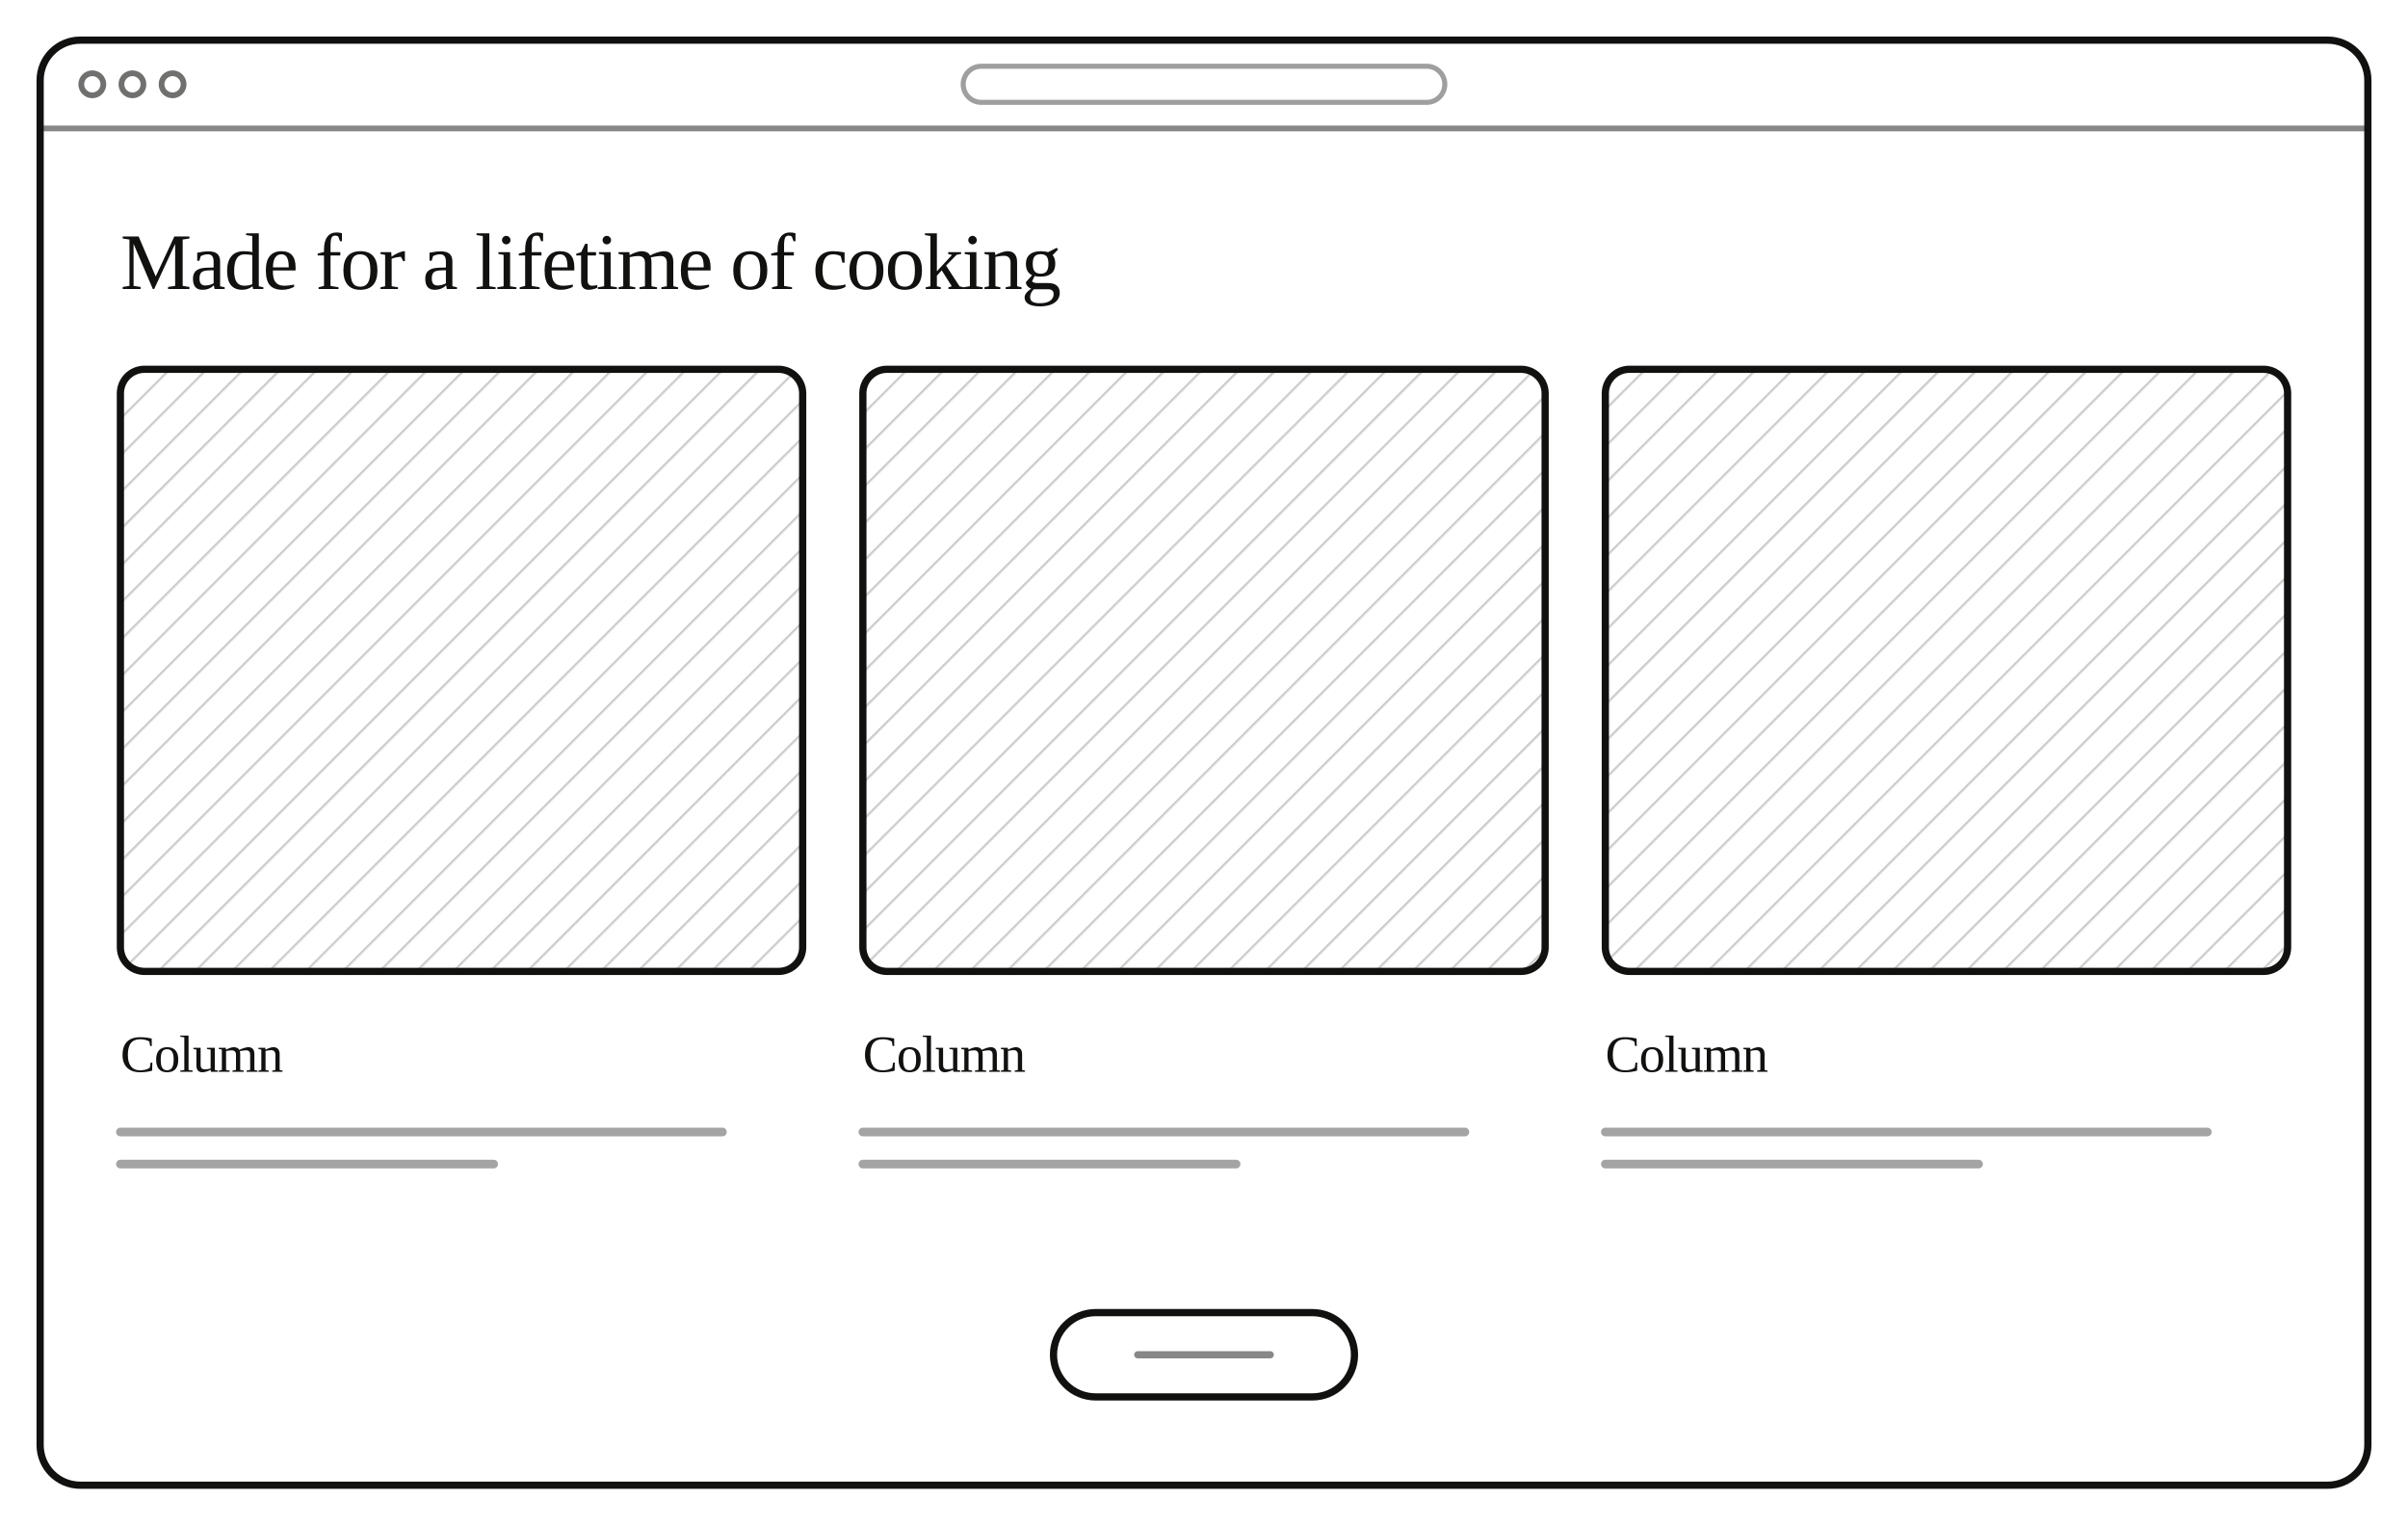
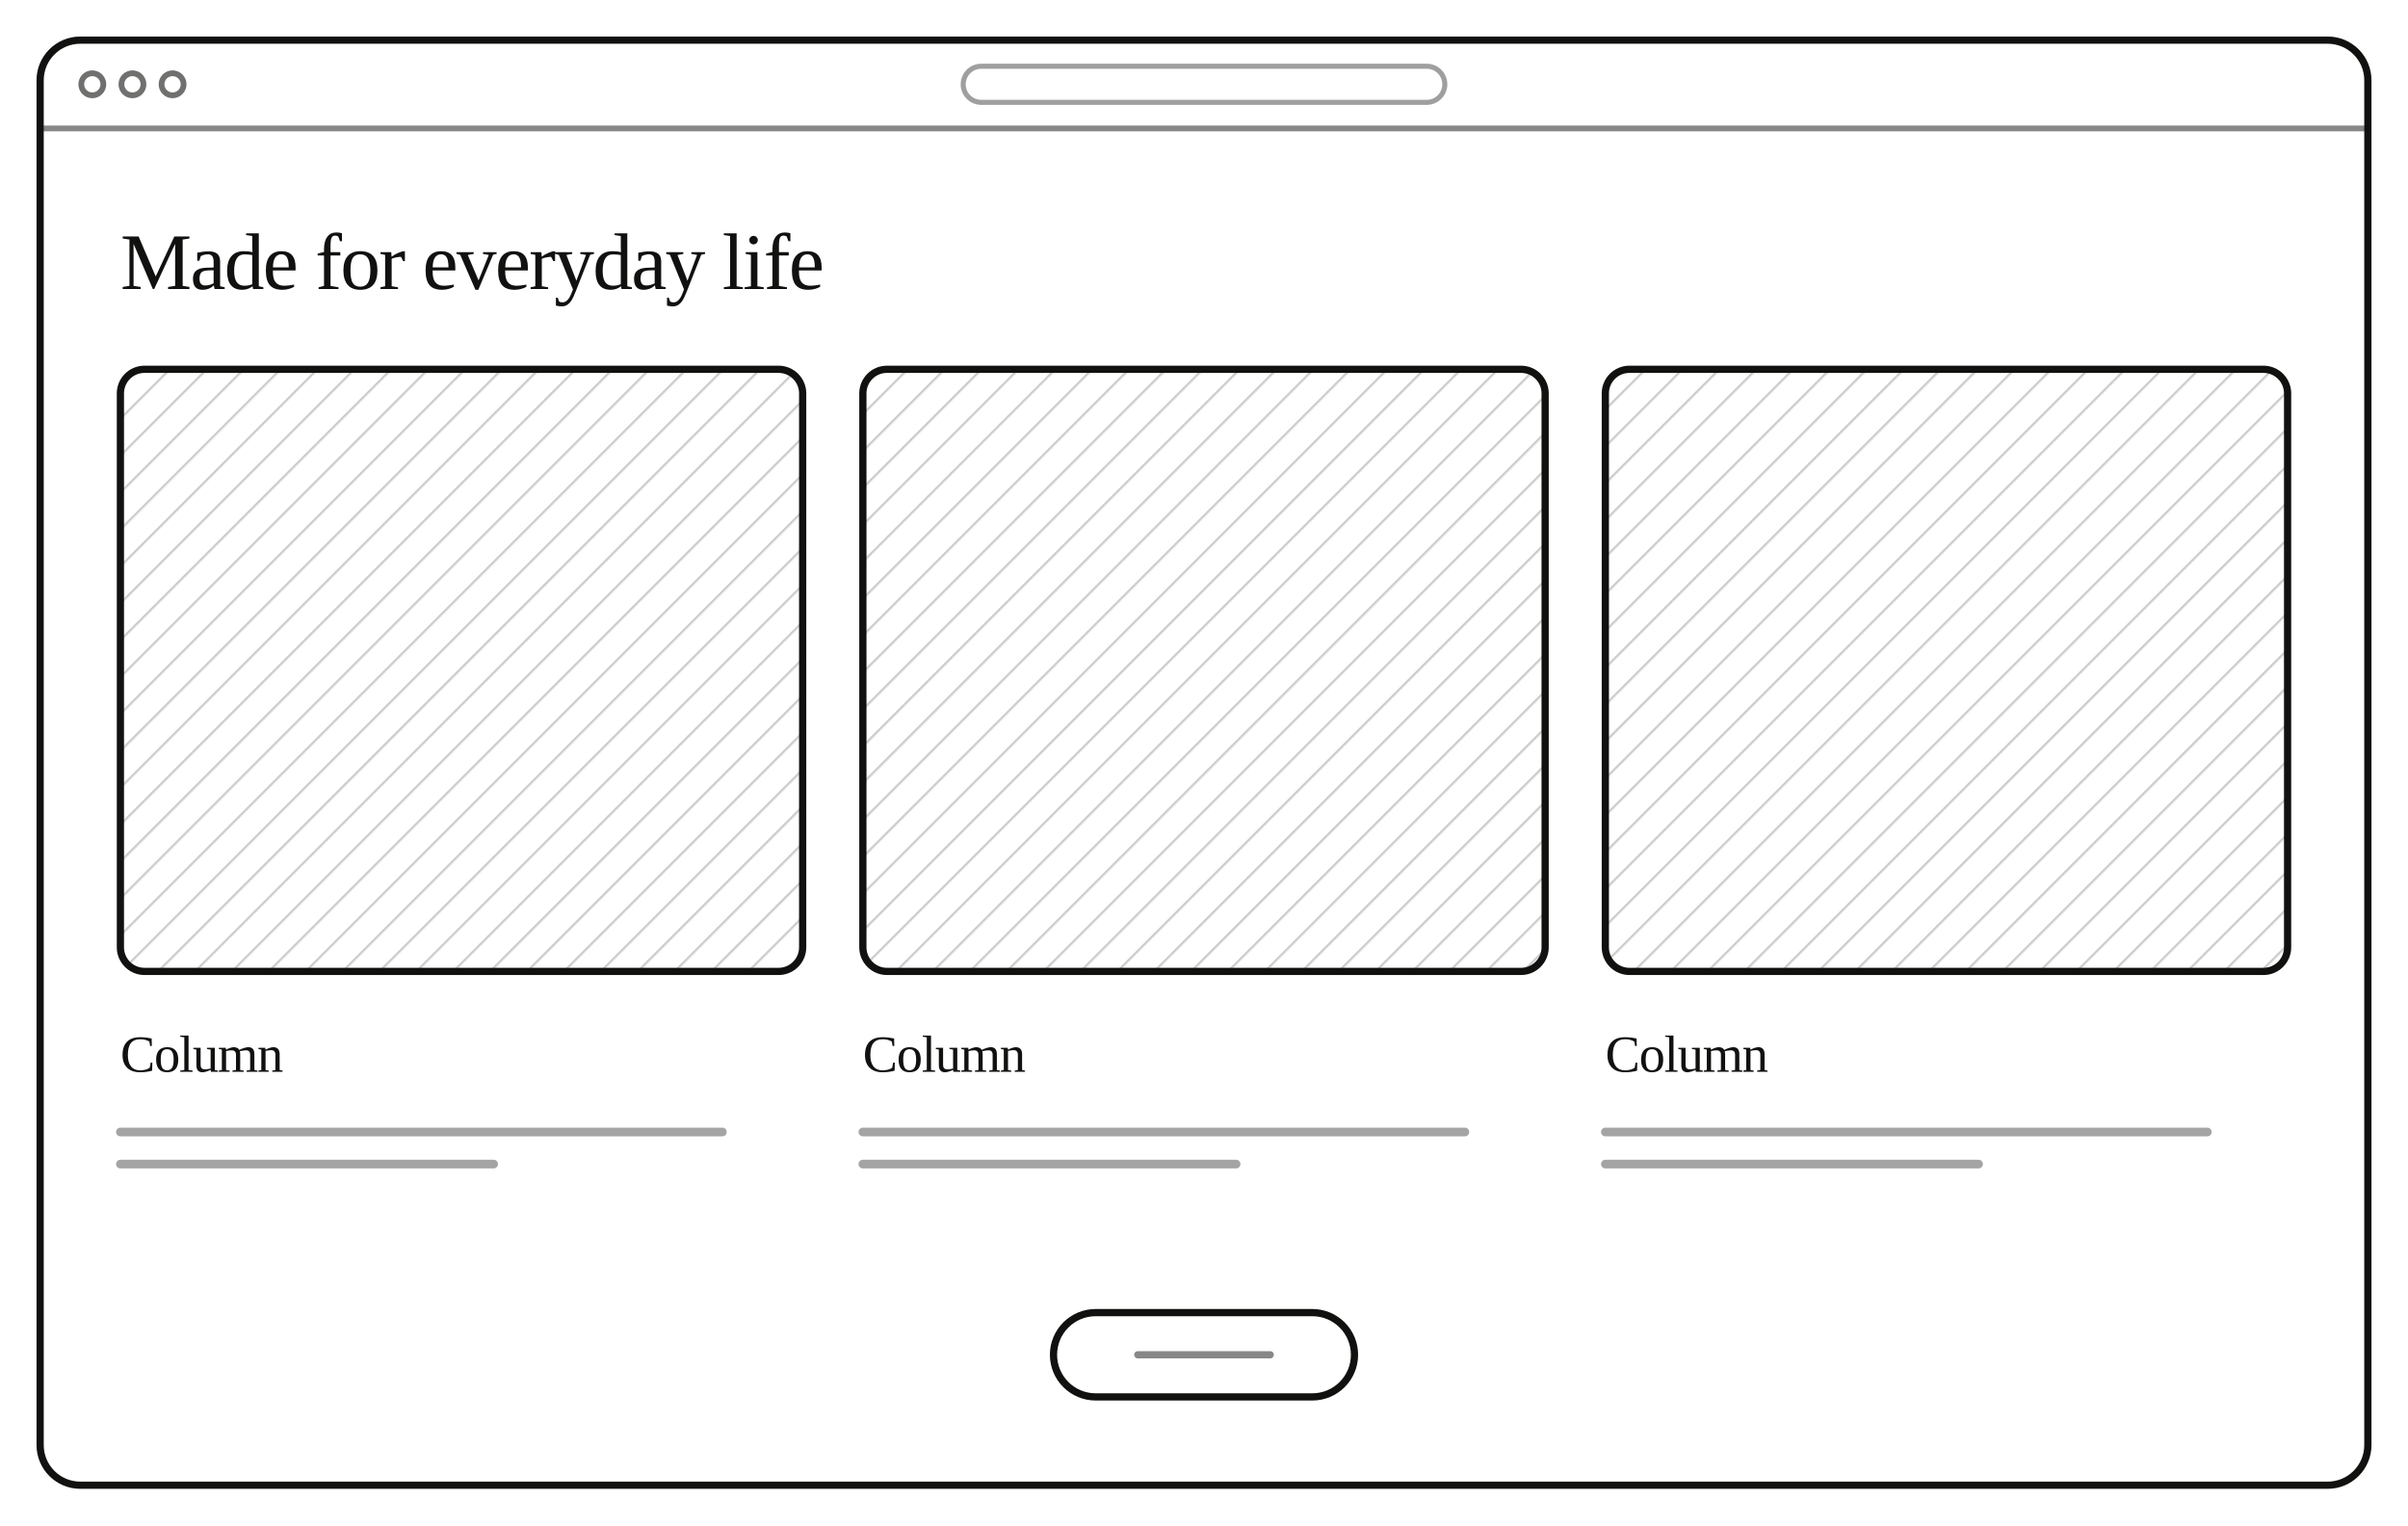
<svg xmlns="http://www.w3.org/2000/svg" viewBox="0 0 1200 760" aria-hidden="true">
  <defs>
    <pattern id="s-multicolumn-m-h" width="13" height="13" patternUnits="userSpaceOnUse" patternTransform="rotate(45)">
      <line x1="0" y1="0" x2="0" y2="13" stroke="#111110" stroke-width="2.34" stroke-opacity=".2" />
    </pattern>
    <clipPath id="s-multicolumn-m-c">
      <path d="M20,64 H1180 V720 a20,20 0 0 1 -20,20 H40 a20,20 0 0 1 -20,-20 Z" />
    </clipPath>
  </defs>
  <rect x="20" y="20" width="1160" height="720" rx="20" fill="none" stroke="#111110" stroke-width="3.60" />
  <line x1="20" y1="64" x2="1180" y2="64" stroke="#111110" stroke-width="2.88" stroke-opacity=".5" />
  <circle cx="46" cy="42" r="5.5" fill="none" stroke="#111110" stroke-width="2.88" stroke-opacity=".6" />
  <circle cx="66" cy="42" r="5.5" fill="none" stroke="#111110" stroke-width="2.88" stroke-opacity=".6" />
  <circle cx="86" cy="42" r="5.5" fill="none" stroke="#111110" stroke-width="2.88" stroke-opacity=".6" />
  <rect x="480" y="33" width="240" height="18" rx="9" fill="none" stroke="#111110" stroke-width="2.52" stroke-opacity=".4" />
  <g clip-path="url(#s-multicolumn-m-c)">
    <g transform="translate(20 64)">
-       <text x="40" y="80" font-family="Fraunces, Georgia, 'Times New Roman', serif" font-size="40" font-weight="300" letter-spacing="-0.80" text-anchor="start" fill="#111110" fill-opacity="1.0">Made for a lifetime of cooking</text>
+       <text x="40" y="80" font-family="Fraunces, Georgia, 'Times New Roman', serif" font-size="40" font-weight="300" letter-spacing="-0.80" text-anchor="start" fill="#111110" fill-opacity="1.0">Made for everyday life</text>
      <rect x="40" y="120" width="340" height="300" rx="12" fill="url(#s-multicolumn-m-h)" stroke="none" />
      <rect x="40" y="120" width="340" height="300" rx="12" stroke="#111110" stroke-width="3.60" stroke-opacity="1.0" fill="none" stroke-linecap="round" stroke-linejoin="round" />
      <text x="40" y="470" font-family="Fraunces, Georgia, 'Times New Roman', serif" font-size="26" font-weight="300" letter-spacing="-0.52" text-anchor="start" fill="#111110" fill-opacity="1.0">Column</text>
      <line x1="40" y1="500" x2="340" y2="500" stroke="#111110" stroke-width="4.32" stroke-opacity="0.38" fill="none" stroke-linecap="round" stroke-linejoin="round" />
      <line x1="40" y1="516" x2="226.0" y2="516" stroke="#111110" stroke-width="4.32" stroke-opacity="0.38" fill="none" stroke-linecap="round" stroke-linejoin="round" />
      <rect x="410" y="120" width="340" height="300" rx="12" fill="url(#s-multicolumn-m-h)" stroke="none" />
      <rect x="410" y="120" width="340" height="300" rx="12" stroke="#111110" stroke-width="3.60" stroke-opacity="1.0" fill="none" stroke-linecap="round" stroke-linejoin="round" />
      <text x="410" y="470" font-family="Fraunces, Georgia, 'Times New Roman', serif" font-size="26" font-weight="300" letter-spacing="-0.52" text-anchor="start" fill="#111110" fill-opacity="1.0">Column</text>
      <line x1="410" y1="500" x2="710" y2="500" stroke="#111110" stroke-width="4.32" stroke-opacity="0.38" fill="none" stroke-linecap="round" stroke-linejoin="round" />
      <line x1="410" y1="516" x2="596.0" y2="516" stroke="#111110" stroke-width="4.32" stroke-opacity="0.38" fill="none" stroke-linecap="round" stroke-linejoin="round" />
      <rect x="780" y="120" width="340" height="300" rx="12" fill="url(#s-multicolumn-m-h)" stroke="none" />
      <rect x="780" y="120" width="340" height="300" rx="12" stroke="#111110" stroke-width="3.60" stroke-opacity="1.0" fill="none" stroke-linecap="round" stroke-linejoin="round" />
      <text x="780" y="470" font-family="Fraunces, Georgia, 'Times New Roman', serif" font-size="26" font-weight="300" letter-spacing="-0.52" text-anchor="start" fill="#111110" fill-opacity="1.0">Column</text>
      <line x1="780" y1="500" x2="1080" y2="500" stroke="#111110" stroke-width="4.32" stroke-opacity="0.38" fill="none" stroke-linecap="round" stroke-linejoin="round" />
      <line x1="780" y1="516" x2="966.0" y2="516" stroke="#111110" stroke-width="4.32" stroke-opacity="0.38" fill="none" stroke-linecap="round" stroke-linejoin="round" />
      <rect x="505.0" y="590" width="150" height="42" rx="21.0" stroke="#111110" stroke-width="3.60" stroke-opacity="1.0" fill="none" stroke-linecap="round" stroke-linejoin="round" />
      <line x1="547.0" y1="611.0" x2="613.0" y2="611.0" stroke="#111110" stroke-width="3.60" stroke-opacity="0.5" fill="none" stroke-linecap="round" stroke-linejoin="round" />
    </g>
  </g>
</svg>
